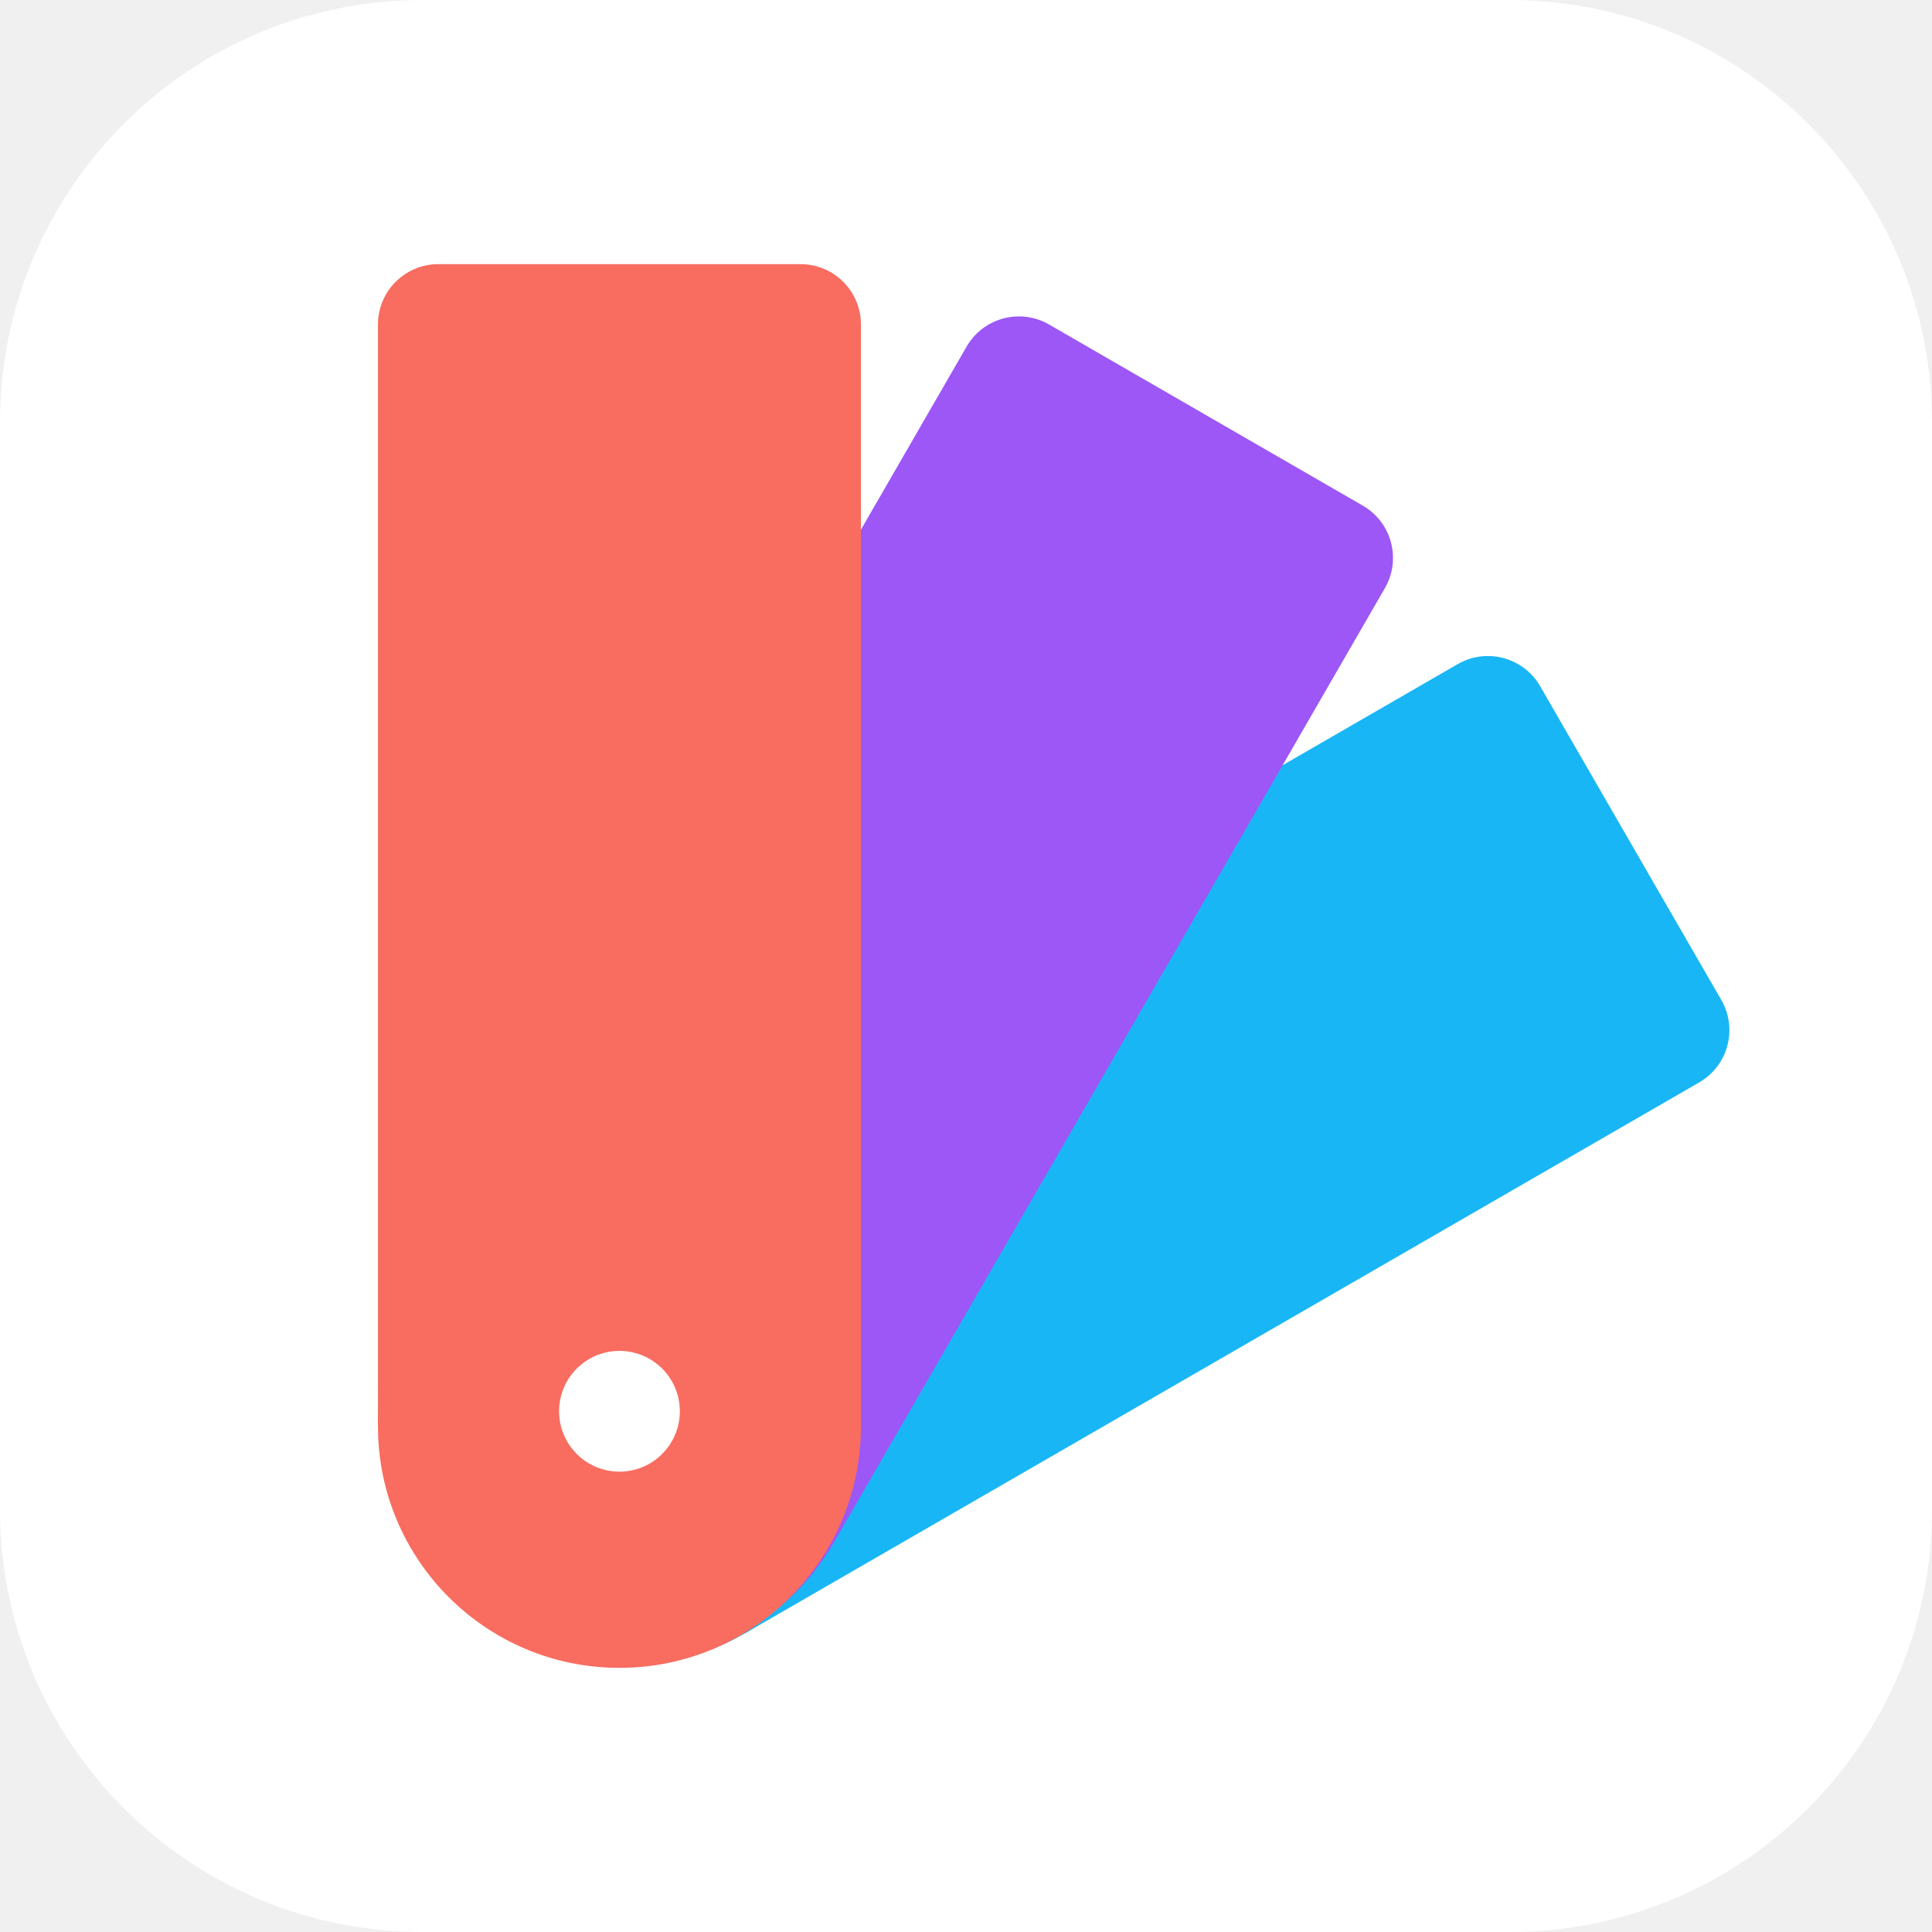
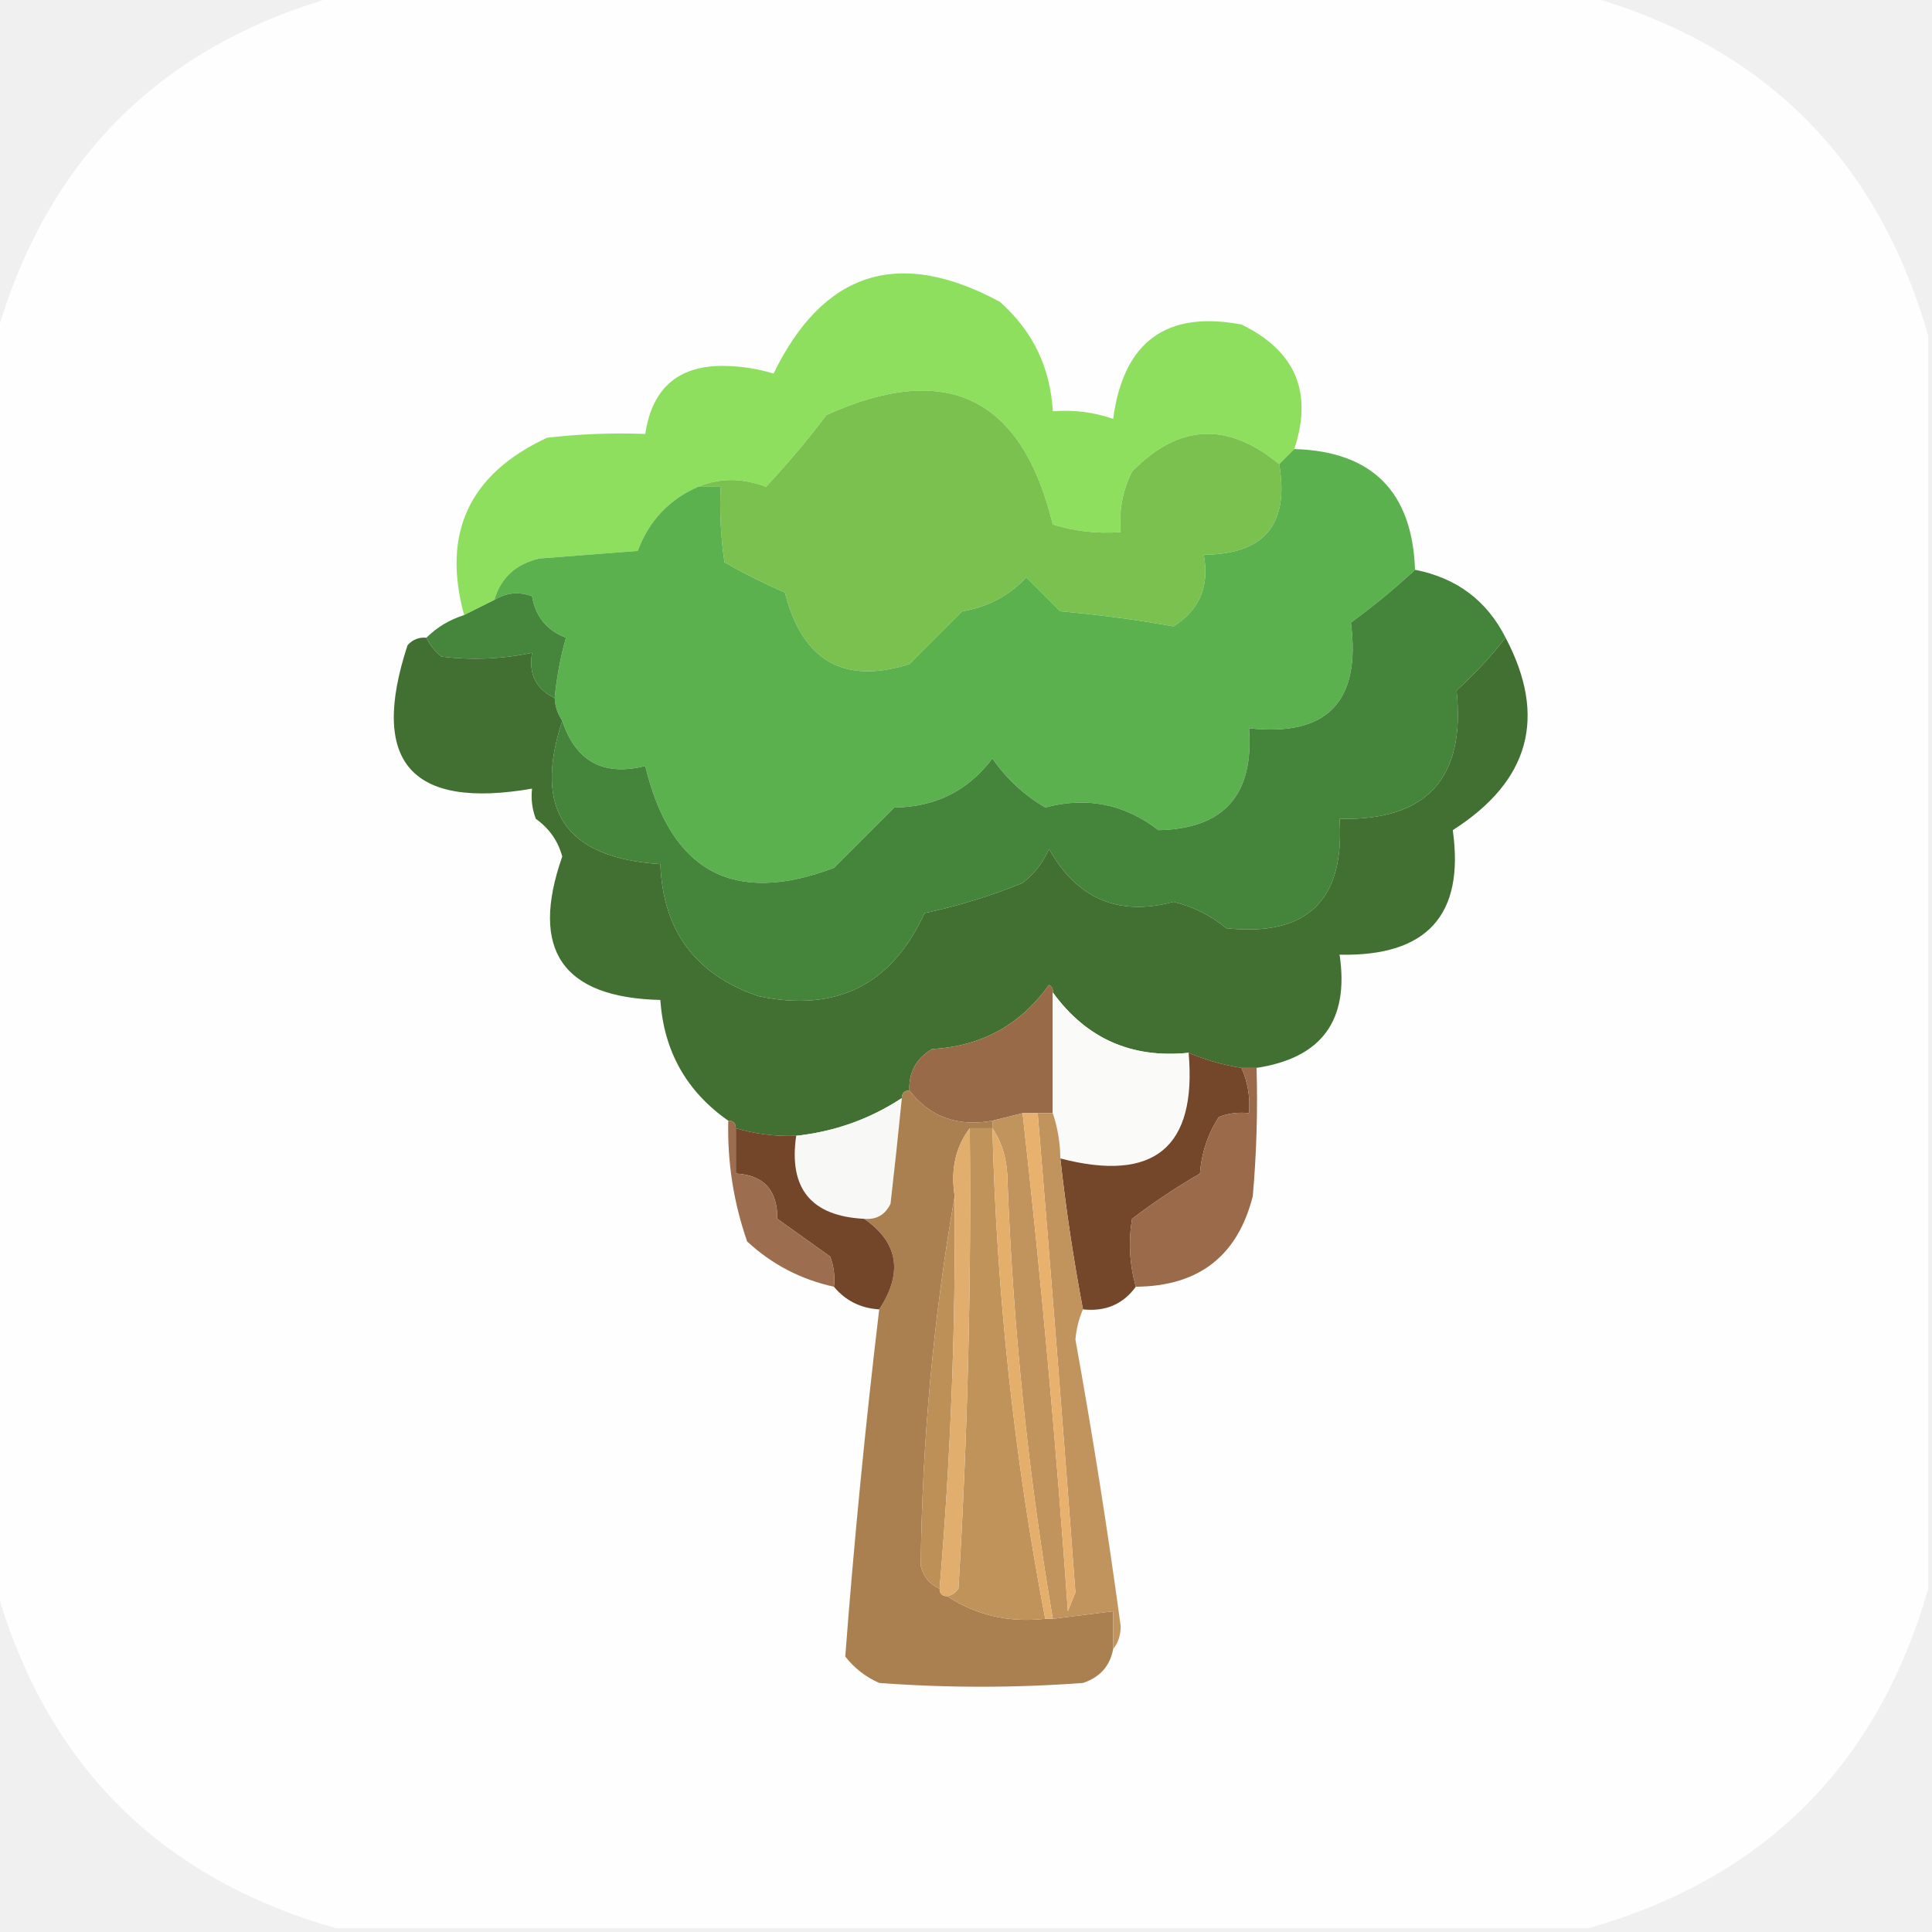
- <svg xmlns="http://www.w3.org/2000/svg" width="256" height="256" viewBox="0 0 256 256" fill="none">
-   <rect width="256" height="256" rx="56" fill="white" />
-   <path d="M193.152 88C196.979 85.791 201.872 87.102 204.081 90.928L228.081 132.497C230.29 136.324 228.979 141.216 225.152 143.426L98.713 216.426L66.713 161L193.152 88Z" fill="#19B6F5" />
-   <path d="M98.713 216.426C83.407 225.262 63.837 220.018 55 204.713C46.163 189.407 51.407 169.837 66.713 161C82.018 152.163 101.589 157.407 110.426 172.713C119.262 188.018 114.018 207.589 98.713 216.426Z" fill="#19B6F5" />
-   <path d="M128.081 45.928C130.29 42.102 135.183 40.791 139.009 43L180.578 67C184.405 69.209 185.716 74.102 183.506 77.928L110.506 204.368L55.081 172.368L128.081 45.928Z" fill="#9C57F6" />
-   <path d="M110.506 204.368C101.67 219.673 82.099 224.917 66.794 216.081C51.488 207.244 46.244 187.673 55.081 172.368C63.917 157.063 83.488 151.819 98.794 160.655C114.099 169.492 119.343 189.063 110.506 204.368Z" fill="#9C57F6" />
-   <path d="M50.081 43C50.081 38.582 53.663 35 58.081 35H106.081C110.499 35 114.081 38.582 114.081 43V189H50.081V43Z" fill="#F86D60" />
-   <path d="M114.081 189C114.081 206.673 99.754 221 82.081 221C64.408 221 50.081 206.673 50.081 189C50.081 171.327 64.408 157 82.081 157C99.754 157 114.081 171.327 114.081 189Z" fill="#F86D60" />
-   <circle cx="82.081" cy="187" r="8" fill="white" />
+ <svg xmlns="http://www.w3.org/2000/svg" version="1.1" width="256px" height="256px" style="shape-rendering:geometricPrecision; text-rendering:geometricPrecision; image-rendering:optimizeQuality; fill-rule:evenodd; clip-rule:evenodd">
+   <g>
+     <path style="opacity:0.996" fill="#fefefe" d="M 44.5,-0.5 C 99.833,-0.5 155.167,-0.5 210.5,-0.5C 233.833,6.167 248.833,21.167 255.5,44.5C 255.5,99.833 255.5,155.167 255.5,210.5C 248.833,233.833 233.833,248.833 210.5,255.5C 155.167,255.5 99.833,255.5 44.5,255.5C 21.167,248.833 6.167,233.833 -0.5,210.5C -0.5,155.167 -0.5,99.833 -0.5,44.5C 6.167,21.167 21.167,6.167 44.5,-0.5 Z" />
+   </g>
+   <g>
+     <path style="opacity:1" fill="#8edf5d" d="M 171.5,59.5 C 170.833,60.167 170.167,60.833 169.5,61.5C 162.641,55.839 156.141,56.172 150,62.5C 148.748,65.013 148.248,67.68 148.5,70.5C 145.421,70.74 142.421,70.407 139.5,69.5C 135.401,52.618 125.401,47.785 109.5,55C 106.962,58.363 104.295,61.53 101.5,64.5C 98.343,63.313 95.343,63.313 92.5,64.5C 88.658,66.177 85.992,69.01 84.5,73C 80.167,73.333 75.833,73.667 71.5,74C 68.359,74.715 66.359,76.548 65.5,79.5C 64.167,80.167 62.833,80.833 61.5,81.5C 58.519,70.625 62.186,62.792 72.5,58C 76.821,57.501 81.154,57.334 85.5,57.5C 86.439,51.232 90.106,48.232 96.5,48.5C 98.56,48.572 100.56,48.905 102.5,49.5C 109.112,35.932 119.112,32.765 132.5,40C 136.843,43.852 139.176,48.686 139.5,54.5C 142.249,54.274 144.916,54.607 147.5,55.5C 148.865,45.285 154.532,41.119 164.5,43C 171.66,46.484 173.993,51.984 171.5,59.5 Z" />
+   </g>
+   <g>
+     <path style="opacity:1" fill="#7ac14f" d="M 169.5,61.5 C 170.866,69.465 167.532,73.465 159.5,73.5C 160.296,77.639 158.963,80.805 155.5,83C 150.673,82.127 145.673,81.46 140.5,81C 139,79.5 137.5,78 136,76.5C 133.705,78.938 130.872,80.438 127.5,81C 125.175,83.291 122.842,85.624 120.5,88C 111.81,90.731 106.31,87.565 104,78.5C 101.226,77.313 98.559,75.98 96,74.5C 95.502,71.183 95.335,67.85 95.5,64.5C 94.5,64.5 93.5,64.5 92.5,64.5C 95.343,63.313 98.343,63.313 101.5,64.5C 104.295,61.53 106.962,58.363 109.5,55C 125.401,47.785 135.401,52.618 139.5,69.5C 142.421,70.407 145.421,70.74 148.5,70.5C 148.248,67.68 148.748,65.013 150,62.5C 156.141,56.172 162.641,55.839 169.5,61.5 Z" />
+   </g>
+   <g>
+     <path style="opacity:1" fill="#5cb14f" d="M 171.5,59.5 C 181.801,59.801 187.135,65.135 187.5,75.5C 184.875,77.946 182.042,80.279 179,82.5C 180.359,92.973 175.859,97.639 165.5,96.5C 166.173,105.32 162.173,109.82 153.5,110C 148.994,106.527 143.994,105.527 138.5,107C 135.663,105.328 133.33,103.161 131.5,100.5C 128.276,104.779 123.943,106.945 118.5,107C 115.806,109.694 113.14,112.36 110.5,115C 97.22,120.023 88.887,115.523 85.5,101.5C 79.95,102.892 76.283,100.892 74.5,95.5C 73.89,94.609 73.557,93.609 73.5,92.5C 73.77,89.687 74.27,87.021 75,84.5C 72.453,83.527 70.953,81.693 70.5,79C 68.735,78.36 67.068,78.527 65.5,79.5C 66.359,76.548 68.359,74.715 71.5,74C 75.833,73.667 80.167,73.333 84.5,73C 85.992,69.01 88.658,66.177 92.5,64.5C 93.5,64.5 94.5,64.5 95.5,64.5C 95.335,67.85 95.502,71.183 96,74.5C 98.559,75.98 101.226,77.313 104,78.5C 106.31,87.565 111.81,90.731 120.5,88C 122.842,85.624 125.175,83.291 127.5,81C 130.872,80.438 133.705,78.938 136,76.5C 137.5,78 139,79.5 140.5,81C 145.673,81.46 150.673,82.127 155.5,83C 158.963,80.805 160.296,77.639 159.5,73.5C 167.532,73.465 170.866,69.465 169.5,61.5C 170.167,60.833 170.833,60.167 171.5,59.5 Z" />
+   </g>
+   <g>
+     <path style="opacity:1" fill="#44843b" d="M 187.5,75.5 C 193.019,76.581 197.019,79.581 199.5,84.5C 197.633,86.909 195.466,89.242 193,91.5C 194.231,103.1 189.064,108.767 177.5,108.5C 178.202,119.299 173.202,124.132 162.5,123C 160.44,121.304 158.107,120.137 155.5,119.5C 148.217,121.444 142.717,119.11 139,112.5C 138.215,114.286 137.049,115.786 135.5,117C 131.289,118.71 126.956,120.043 122.5,121C 118.152,130.507 110.819,134.174 100.5,132C 92.165,129.162 87.832,123.329 87.5,114.5C 74.938,113.695 70.605,107.362 74.5,95.5C 76.283,100.892 79.95,102.892 85.5,101.5C 88.887,115.523 97.22,120.023 110.5,115C 113.14,112.36 115.806,109.694 118.5,107C 123.943,106.945 128.276,104.779 131.5,100.5C 133.33,103.161 135.663,105.328 138.5,107C 143.994,105.527 148.994,106.527 153.5,110C 162.173,109.82 166.173,105.32 165.5,96.5C 175.859,97.639 180.359,92.973 179,82.5C 182.042,80.279 184.875,77.946 187.5,75.5 Z" />
+   </g>
+   <g>
+     <path style="opacity:1" fill="#45863c" d="M 73.5,92.5 C 71.025,91.313 70.025,89.313 70.5,86.5C 66.524,87.331 62.524,87.497 58.5,87C 57.62,86.292 56.953,85.458 56.5,84.5C 57.899,83.11 59.566,82.11 61.5,81.5C 62.833,80.833 64.167,80.167 65.5,79.5C 67.068,78.527 68.735,78.36 70.5,79C 70.953,81.693 72.453,83.527 75,84.5C 74.27,87.021 73.77,89.687 73.5,92.5 Z" />
+   </g>
+   <g>
+     <path style="opacity:1" fill="#426f32" d="M 56.5,84.5 C 56.953,85.458 57.62,86.292 58.5,87C 62.524,87.497 66.524,87.331 70.5,86.5C 70.025,89.313 71.025,91.313 73.5,92.5C 73.557,93.609 73.89,94.609 74.5,95.5C 70.605,107.362 74.938,113.695 87.5,114.5C 87.832,123.329 92.165,129.162 100.5,132C 110.819,134.174 118.152,130.507 122.5,121C 126.956,120.043 131.289,118.71 135.5,117C 137.049,115.786 138.215,114.286 139,112.5C 142.717,119.11 148.217,121.444 155.5,119.5C 158.107,120.137 160.44,121.304 162.5,123C 173.202,124.132 178.202,119.299 177.5,108.5C 189.064,108.767 194.231,103.1 193,91.5C 195.466,89.242 197.633,86.909 199.5,84.5C 205.031,94.989 202.698,103.489 192.5,110C 194.083,121.257 189.083,126.757 177.5,126.5C 178.802,135.192 175.136,140.192 166.5,141.5C 165.833,141.5 165.167,141.5 164.5,141.5C 162.079,141.122 159.746,140.455 157.5,139.5C 149.936,140.276 143.936,137.609 139.5,131.5C 139.565,131.062 139.399,130.728 139,130.5C 135.205,135.815 130.038,138.648 123.5,139C 121.393,140.264 120.393,142.097 120.5,144.5C 119.833,144.5 119.5,144.833 119.5,145.5C 115.267,148.279 110.6,149.945 105.5,150.5C 102.763,150.599 100.096,150.265 97.5,149.5C 97.5,148.833 97.167,148.5 96.5,148.5C 90.959,144.619 87.959,139.286 87.5,132.5C 74.504,132.186 70.17,125.853 74.5,113.5C 73.952,111.444 72.786,109.777 71,108.5C 70.51,107.207 70.343,105.873 70.5,104.5C 54.438,107.274 48.938,100.941 54,85.5C 54.671,84.748 55.504,84.414 56.5,84.5 Z" />
+   </g>
+   <g>
+     <path style="opacity:1" fill="#986a48" d="M 139.5,131.5 C 139.5,136.833 139.5,142.167 139.5,147.5C 138.833,147.5 138.167,147.5 137.5,147.5C 136.833,147.5 136.167,147.5 135.5,147.5C 134.167,147.833 132.833,148.167 131.5,148.5C 126.906,149.343 123.239,148.009 120.5,144.5C 120.393,142.097 121.393,140.264 123.5,139C 130.038,138.648 135.205,135.815 139,130.5C 139.399,130.728 139.565,131.062 139.5,131.5 Z" />
+   </g>
+   <g>
+     <path style="opacity:1" fill="#fafbf9" d="M 139.5,131.5 C 143.936,137.609 149.936,140.276 157.5,139.5C 158.593,152.061 152.926,156.728 140.5,153.5C 140.483,151.435 140.15,149.435 139.5,147.5C 139.5,142.167 139.5,136.833 139.5,131.5 Z" />
+   </g>
+   <g>
+     <path style="opacity:1" fill="#74462a" d="M 157.5,139.5 C 159.746,140.455 162.079,141.122 164.5,141.5C 165.341,143.379 165.675,145.379 165.5,147.5C 164.127,147.343 162.793,147.51 161.5,148C 160.044,150.266 159.21,152.766 159,155.5C 155.864,157.32 152.864,159.32 150,161.5C 149.505,164.531 149.671,167.531 150.5,170.5C 148.815,172.818 146.481,173.818 143.5,173.5C 142.241,166.873 141.241,160.207 140.5,153.5C 152.926,156.728 158.593,152.061 157.5,139.5 Z" />
+   </g>
+   <g>
+     <path style="opacity:1" fill="#f8f8f6" d="M 119.5,145.5 C 119.038,150.162 118.538,154.829 118,159.5C 117.29,160.973 116.124,161.64 114.5,161.5C 107.479,161.144 104.479,157.478 105.5,150.5C 110.6,149.945 115.267,148.279 119.5,145.5 Z" />
+   </g>
+   <g>
+     <path style="opacity:1" fill="#ab8051" d="M 120.5,144.5 C 123.239,148.009 126.906,149.343 131.5,148.5C 131.5,148.833 131.5,149.167 131.5,149.5C 130.5,149.5 129.5,149.5 128.5,149.5C 126.612,151.988 125.945,154.988 126.5,158.5C 123.692,174.586 122.192,190.92 122,207.5C 122.377,208.942 123.21,209.942 124.5,210.5C 124.5,211.167 124.833,211.5 125.5,211.5C 129.355,214.035 133.688,215.035 138.5,214.5C 138.833,214.5 139.167,214.5 139.5,214.5C 142.167,214.167 144.833,213.833 147.5,213.5C 147.5,215.167 147.5,216.833 147.5,218.5C 147.084,220.752 145.751,222.252 143.5,223C 134.5,223.667 125.5,223.667 116.5,223C 114.714,222.215 113.214,221.049 112,219.5C 113.173,204.139 114.673,188.806 116.5,173.5C 119.689,168.627 119.023,164.627 114.5,161.5C 116.124,161.64 117.29,160.973 118,159.5C 118.538,154.829 119.038,150.162 119.5,145.5C 119.5,144.833 119.833,144.5 120.5,144.5 Z" />
+   </g>
+   <g>
+     <path style="opacity:1" fill="#c1945d" d="M 135.5,147.5 C 137.958,169.46 139.958,191.46 141.5,213.5C 141.833,212.667 142.167,211.833 142.5,211C 140.923,189.824 139.257,168.658 137.5,147.5C 138.167,147.5 138.833,147.5 139.5,147.5C 140.15,149.435 140.483,151.435 140.5,153.5C 141.241,160.207 142.241,166.873 143.5,173.5C 142.957,174.742 142.623,176.075 142.5,177.5C 144.779,190.118 146.779,202.785 148.5,215.5C 148.48,216.726 148.147,217.726 147.5,218.5C 147.5,216.833 147.5,215.167 147.5,213.5C 144.833,213.833 142.167,214.167 139.5,214.5C 136.241,195.317 134.241,175.984 133.5,156.5C 133.471,153.731 132.805,151.397 131.5,149.5C 131.5,149.167 131.5,148.833 131.5,148.5C 132.833,148.167 134.167,147.833 135.5,147.5 Z" />
+   </g>
+   <g>
+     <path style="opacity:1" fill="#9a6a4a" d="M 164.5,141.5 C 165.167,141.5 165.833,141.5 166.5,141.5C 166.666,147.176 166.499,152.843 166,158.5C 163.99,166.436 158.823,170.436 150.5,170.5C 149.671,167.531 149.505,164.531 150,161.5C 152.864,159.32 155.864,157.32 159,155.5C 159.21,152.766 160.044,150.266 161.5,148C 162.793,147.51 164.127,147.343 165.5,147.5C 165.675,145.379 165.341,143.379 164.5,141.5 Z" />
+   </g>
+   <g>
+     <path style="opacity:1" fill="#734529" d="M 97.5,149.5 C 100.096,150.265 102.763,150.599 105.5,150.5C 104.479,157.478 107.479,161.144 114.5,161.5C 119.023,164.627 119.689,168.627 116.5,173.5C 114.03,173.346 112.03,172.346 110.5,170.5C 110.657,169.127 110.49,167.793 110,166.5C 107.667,164.833 105.333,163.167 103,161.5C 103.026,157.695 101.192,155.695 97.5,155.5C 97.5,153.5 97.5,151.5 97.5,149.5 Z" />
+   </g>
+   <g>
+     <path style="opacity:1" fill="#bf9359" d="M 128.5,149.5 C 129.5,149.5 130.5,149.5 131.5,149.5C 132.055,171.444 134.389,193.11 138.5,214.5C 133.688,215.035 129.355,214.035 125.5,211.5C 126.117,211.389 126.617,211.056 127,210.5C 128.221,190.185 128.721,169.852 128.5,149.5 Z" />
+   </g>
+   <g>
+     <path style="opacity:1" fill="#9c6e4f" d="M 96.5,148.5 C 97.167,148.5 97.5,148.833 97.5,149.5C 97.5,151.5 97.5,153.5 97.5,155.5C 101.192,155.695 103.026,157.695 103,161.5C 105.333,163.167 107.667,164.833 110,166.5C 110.49,167.793 110.657,169.127 110.5,170.5C 106.113,169.539 102.279,167.539 99,164.5C 97.197,159.318 96.364,153.984 96.5,148.5 Z" />
+   </g>
+   <g>
+     <path style="opacity:1" fill="#e8b16d" d="M 135.5,147.5 C 136.167,147.5 136.833,147.5 137.5,147.5C 139.257,168.658 140.923,189.824 142.5,211C 142.167,211.833 141.833,212.667 141.5,213.5C 139.958,191.46 137.958,169.46 135.5,147.5 Z" />
+   </g>
+   <g>
+     <path style="opacity:1" fill="#bd9058" d="M 126.5,158.5 C 126.637,175.873 125.97,193.206 124.5,210.5C 123.21,209.942 122.377,208.942 122,207.5C 122.192,190.92 123.692,174.586 126.5,158.5 Z" />
+   </g>
+   <g>
+     <path style="opacity:1" fill="#e4af6b" d="M 131.5,149.5 C 132.805,151.397 133.471,153.731 133.5,156.5C 134.241,175.984 136.241,195.317 139.5,214.5C 139.167,214.5 138.833,214.5 138.5,214.5C 134.389,193.11 132.055,171.444 131.5,149.5 Z" />
+   </g>
+   <g>
+     <path style="opacity:1" fill="#e1ae6d" d="M 128.5,149.5 C 128.721,169.852 128.221,190.185 127,210.5C 126.617,211.056 126.117,211.389 125.5,211.5C 124.833,211.5 124.5,211.167 124.5,210.5C 125.97,193.206 126.637,175.873 126.5,158.5C 125.945,154.988 126.612,151.988 128.5,149.5 Z" />
+   </g>
</svg>
